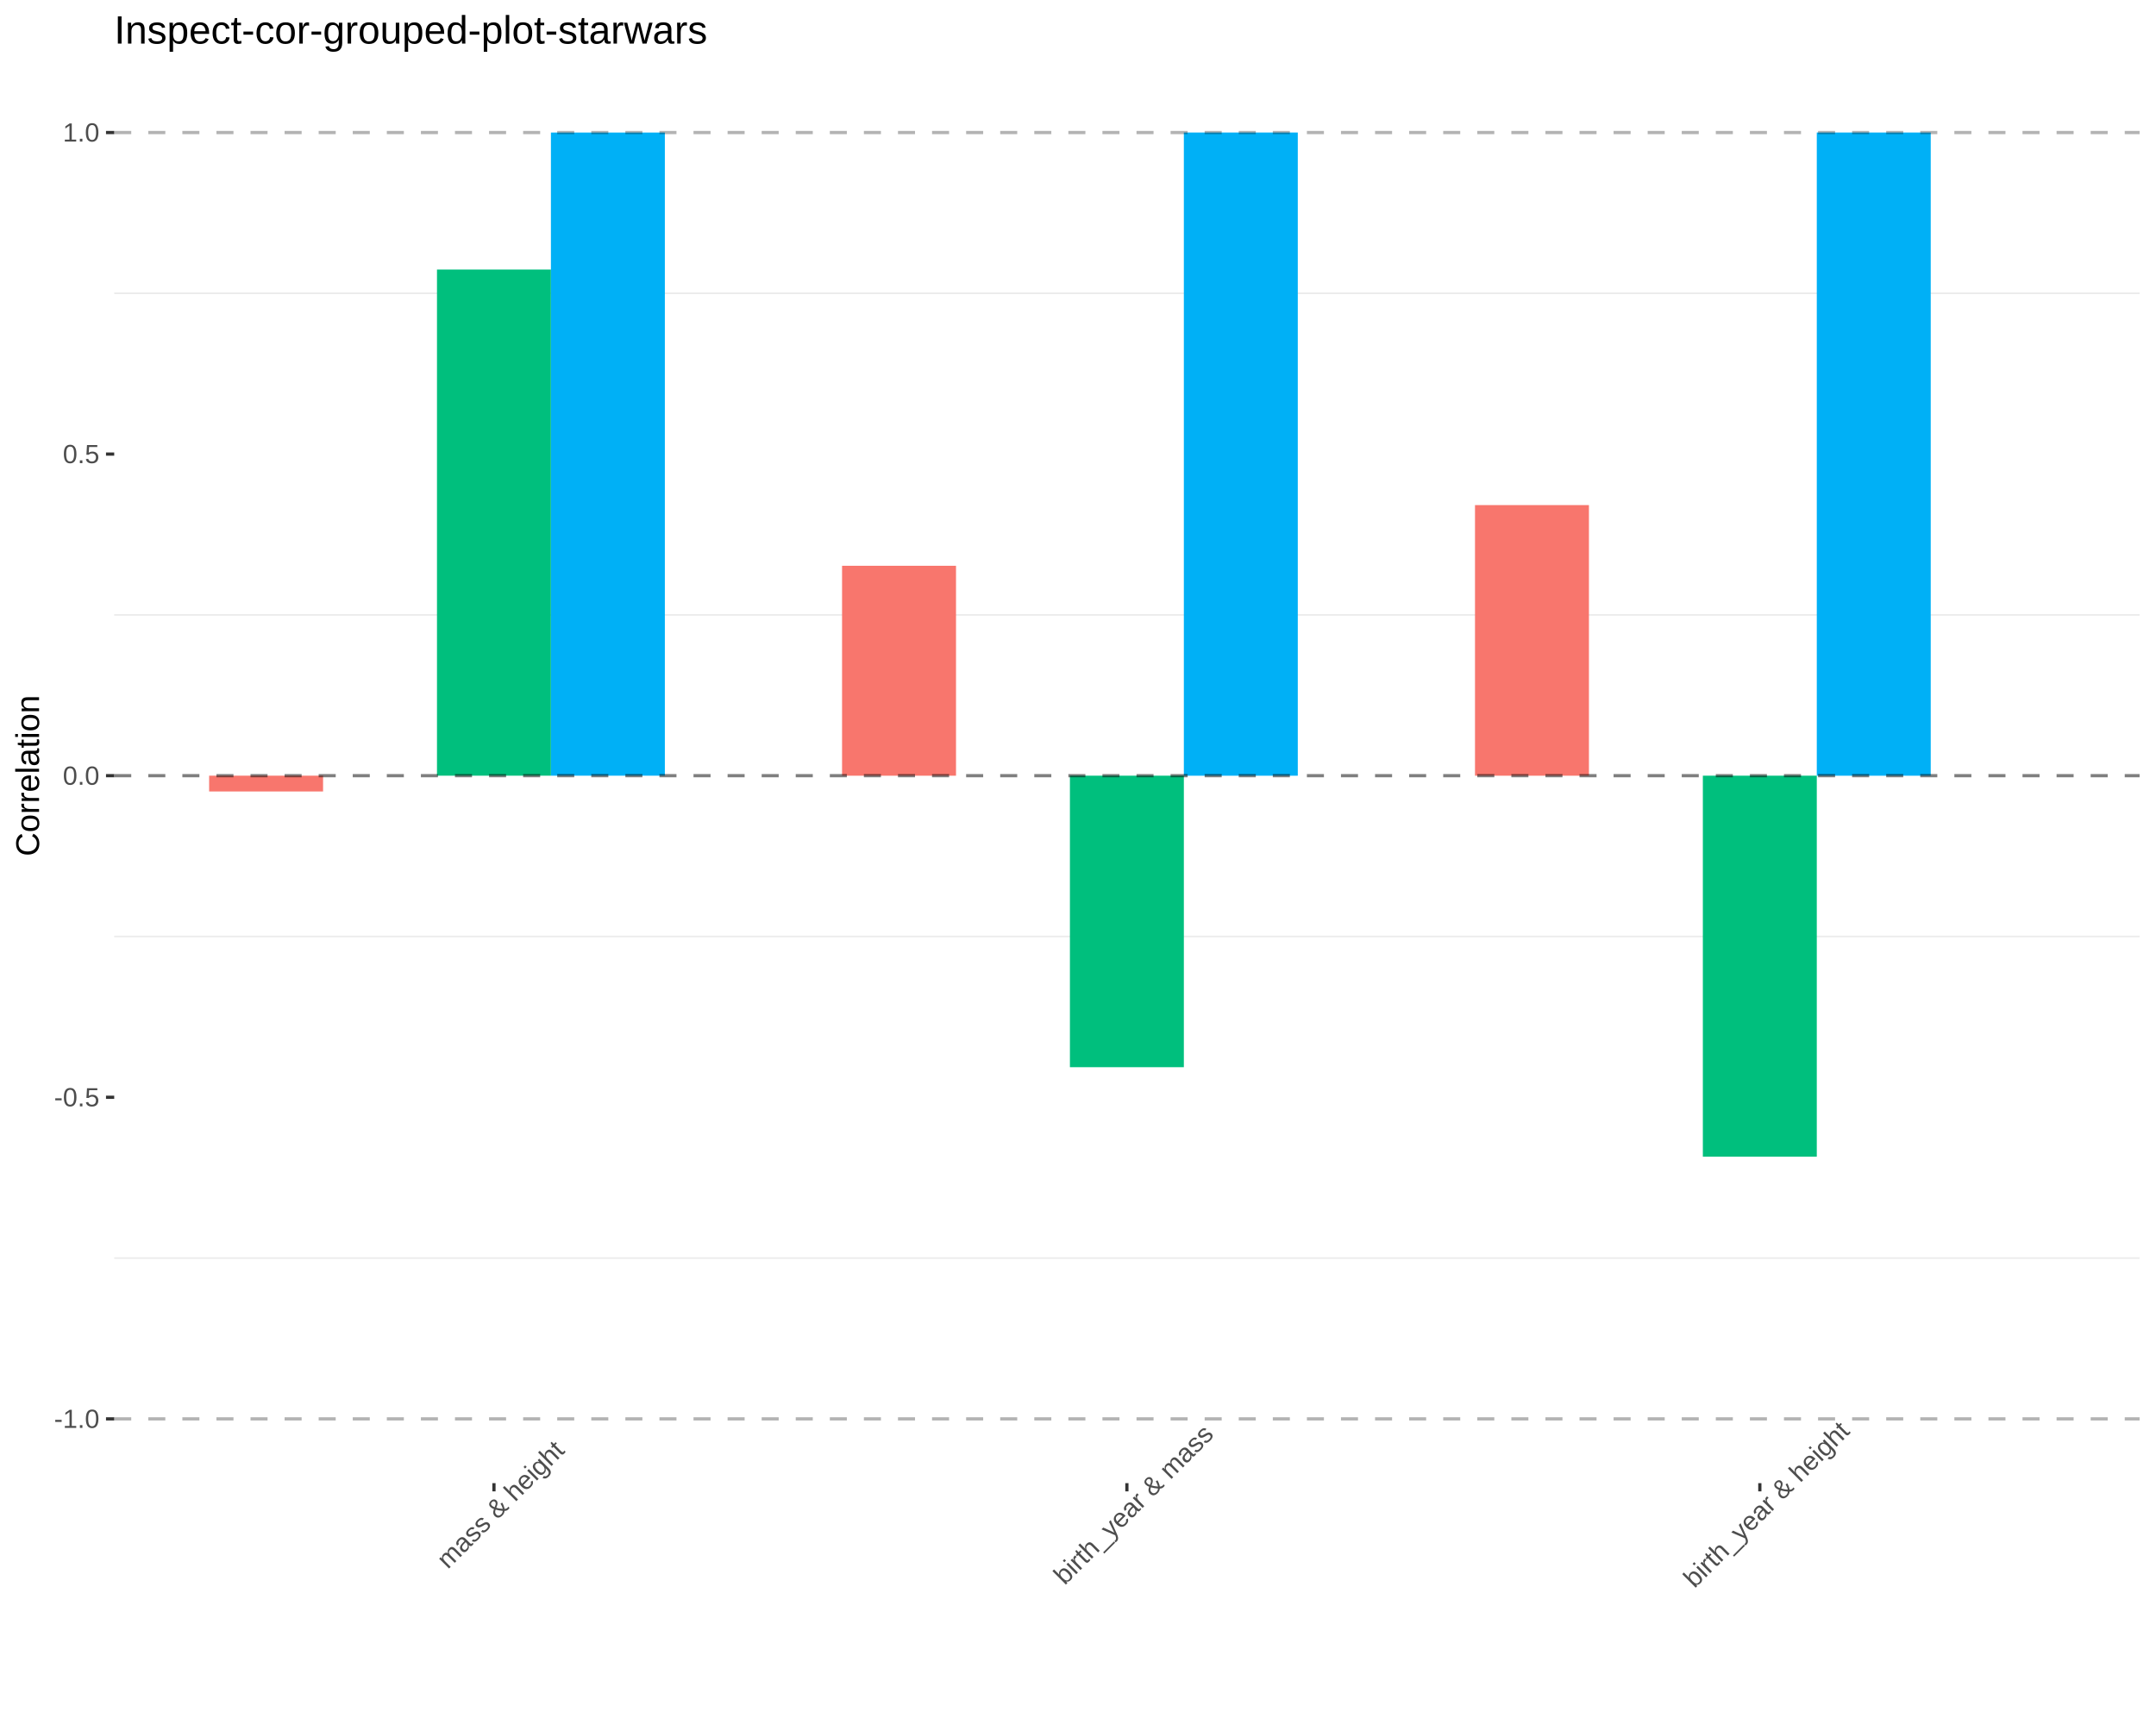
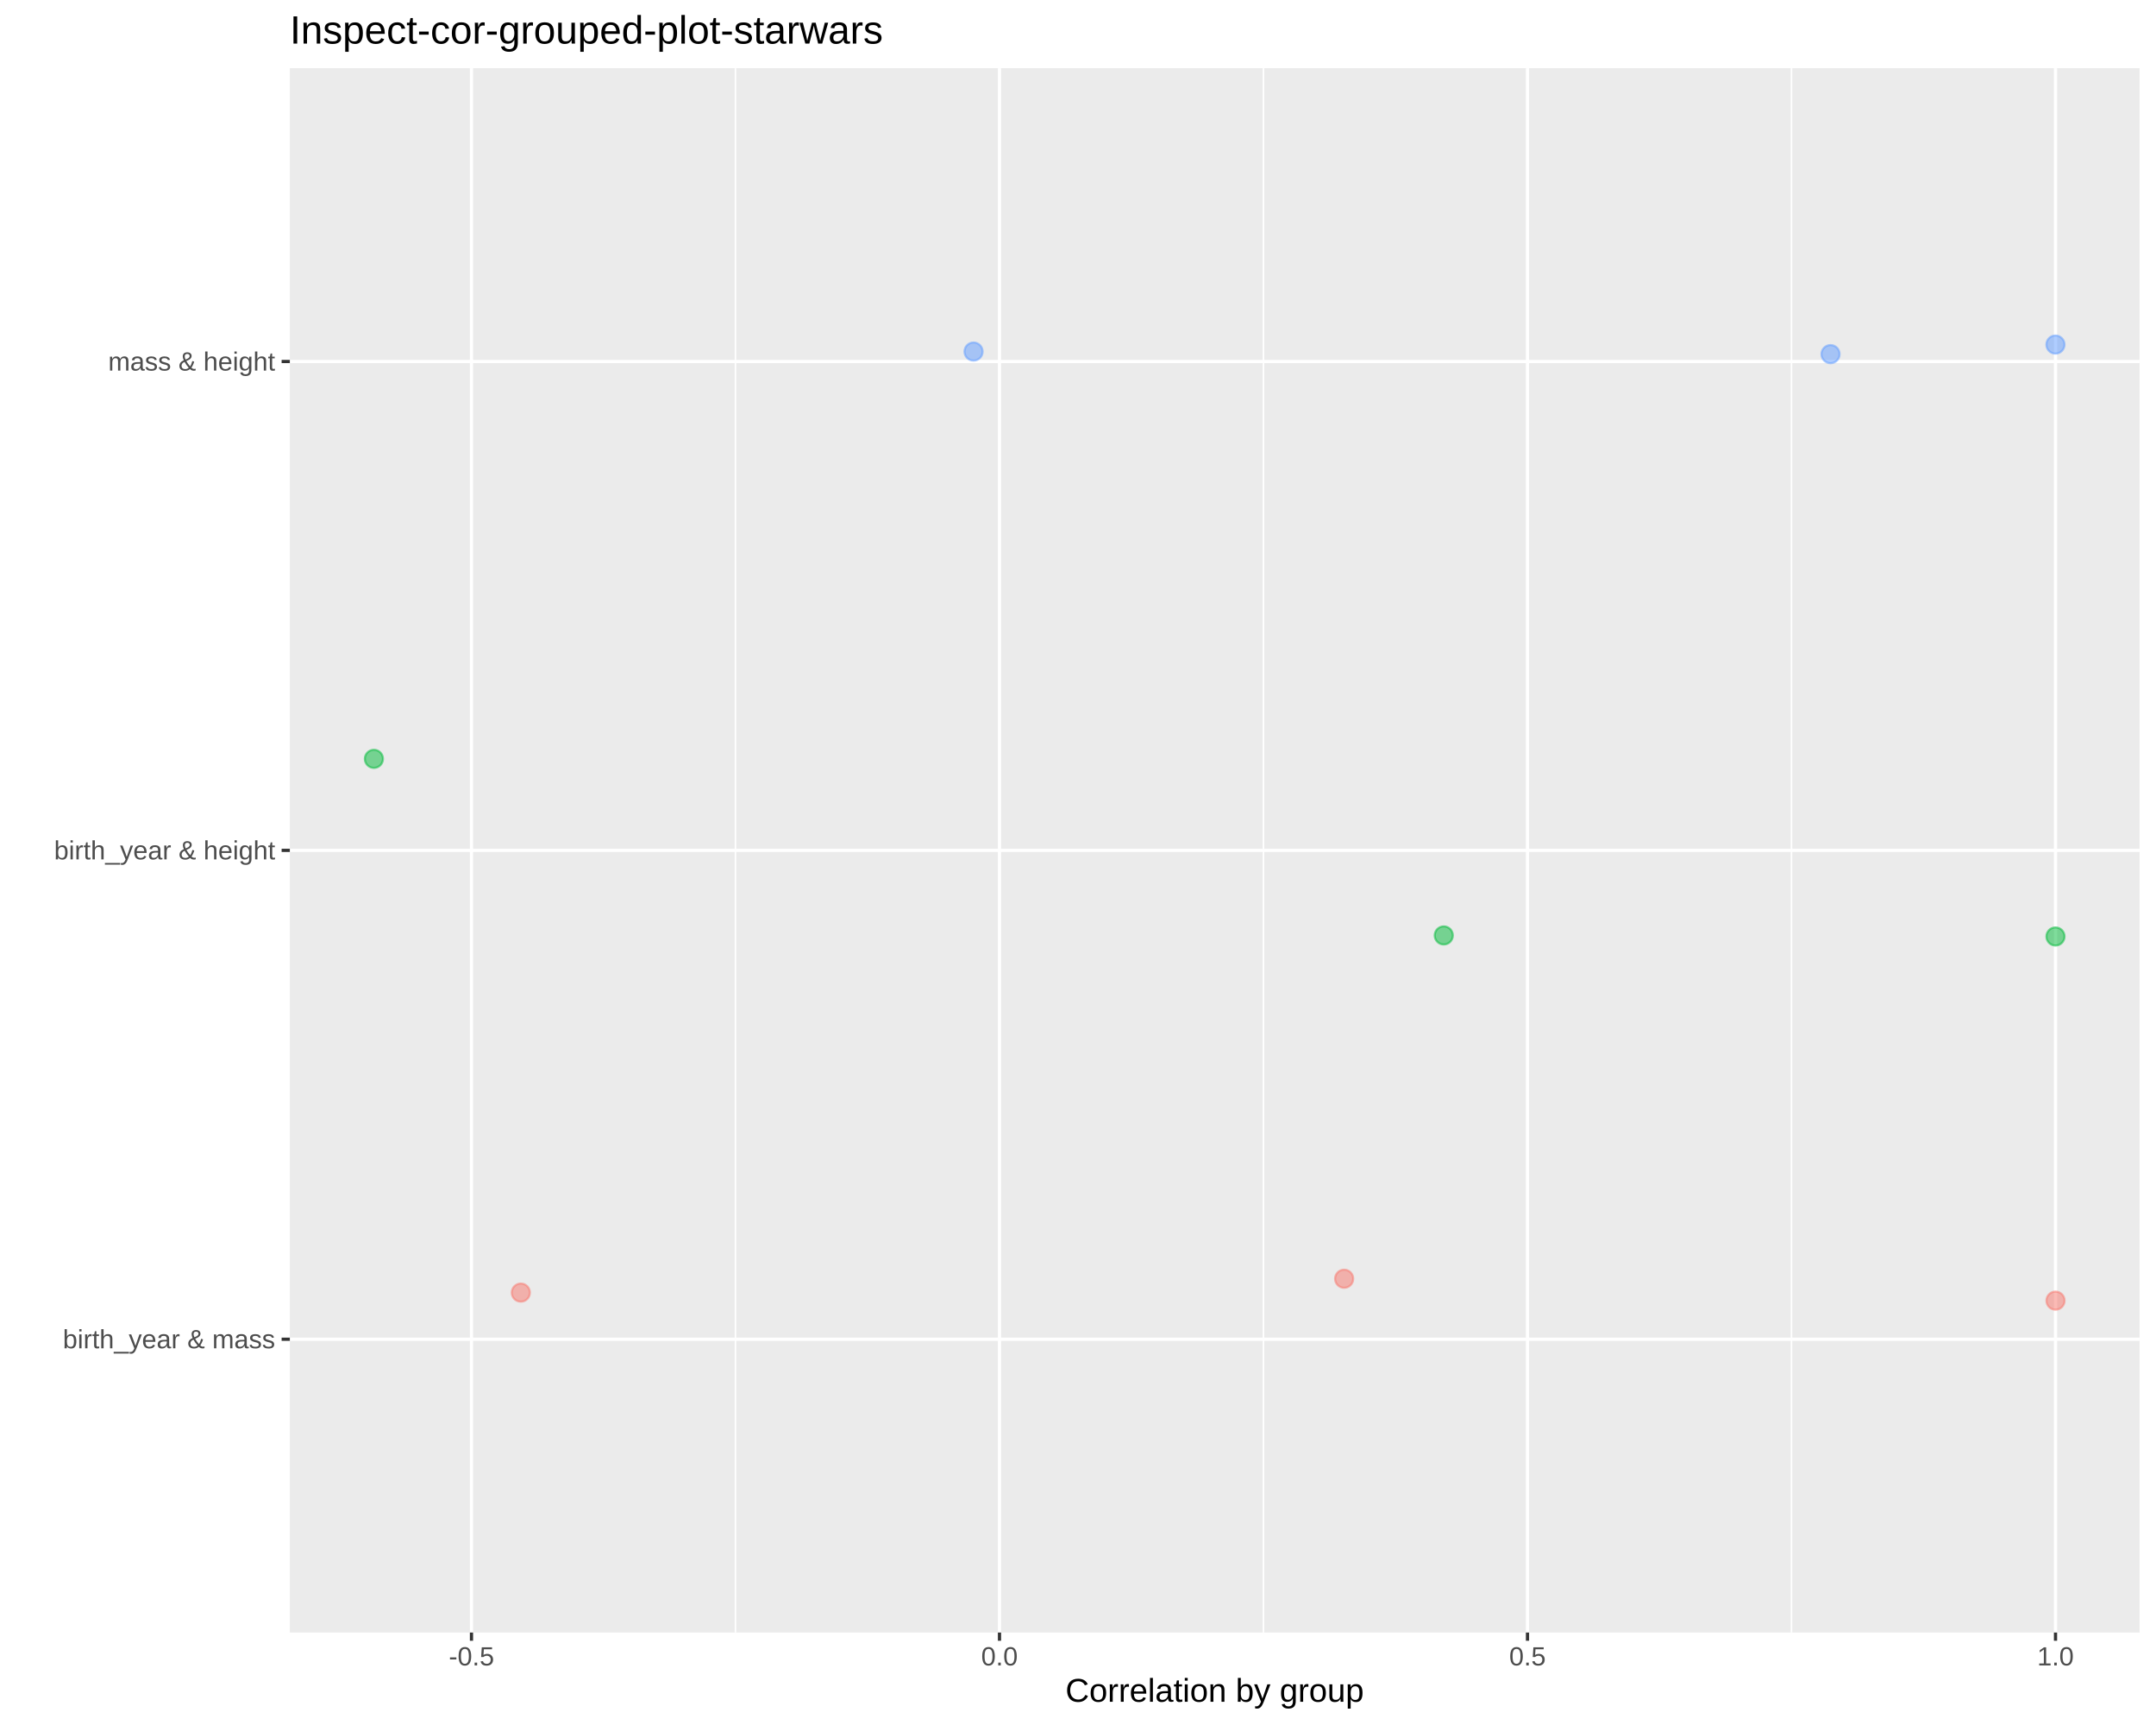
<svg xmlns="http://www.w3.org/2000/svg" viewBox="0 0 720.00 576.00">
  <defs>
    <style type="text/css">
    line, polyline, polygon, path, rect, circle {
      fill: none;
      stroke: #000000;
      stroke-linecap: round;
      stroke-linejoin: round;
      stroke-miterlimit: 10.00;
    }
  </style>
  </defs>
  <rect width="100%" height="100%" style="stroke: none; fill: #FFFFFF;" />
  <rect x="0.00" y="0.00" width="720.00" height="576.00" style="stroke-width: 1.07; stroke: #FFFFFF; fill: #FFFFFF;" />
  <defs>
-     <clipPath id="cpMzguMTR8NzE0LjUyfDQ5NS4yNXwyMi43Nw==">
-       <rect x="38.14" y="22.77" width="676.39" height="472.48" />
+     <clipPath id="cpOTYuNzl8NzE0LjUyfDU0NS4xM3wyMi43Nw==">
+       <rect x="96.79" y="22.77" width="617.73" height="522.36" />
    </clipPath>
  </defs>
-   <rect x="38.14" y="22.77" width="676.39" height="472.48" style="stroke-width: 1.07; stroke: none; fill: #FFFFFF;" clip-path="url(#cpMzguMTR8NzE0LjUyfDQ5NS4yNXwyMi43Nw==)" />
-   <polyline points="38.14,420.09 714.52,420.09 " style="stroke-width: 0.53; stroke: #EBEBEB; stroke-linecap: butt;" clip-path="url(#cpMzguMTR8NzE0LjUyfDQ5NS4yNXwyMi43Nw==)" />
-   <polyline points="38.14,312.70 714.52,312.70 " style="stroke-width: 0.53; stroke: #EBEBEB; stroke-linecap: butt;" clip-path="url(#cpMzguMTR8NzE0LjUyfDQ5NS4yNXwyMi43Nw==)" />
-   <polyline points="38.14,205.32 714.52,205.32 " style="stroke-width: 0.53; stroke: #EBEBEB; stroke-linecap: butt;" clip-path="url(#cpMzguMTR8NzE0LjUyfDQ5NS4yNXwyMi43Nw==)" />
-   <polyline points="38.14,97.94 714.52,97.94 " style="stroke-width: 0.53; stroke: #EBEBEB; stroke-linecap: butt;" clip-path="url(#cpMzguMTR8NzE0LjUyfDQ5NS4yNXwyMi43Nw==)" />
-   <rect x="183.98" y="44.26" width="38.05" height="214.75" style="stroke-width: 1.07; stroke: none; stroke-linecap: square; stroke-linejoin: miter; fill: #00B0F6;" clip-path="url(#cpMzguMTR8NzE0LjUyfDQ5NS4yNXwyMi43Nw==)" />
-   <rect x="145.93" y="90.00" width="38.05" height="169.01" style="stroke-width: 1.07; stroke: none; stroke-linecap: square; stroke-linejoin: miter; fill: #00BF7D;" clip-path="url(#cpMzguMTR8NzE0LjUyfDQ5NS4yNXwyMi43Nw==)" />
-   <rect x="69.84" y="259.01" width="38.05" height="5.27" style="stroke-width: 1.07; stroke: none; stroke-linecap: square; stroke-linejoin: miter; fill: #F8766D;" clip-path="url(#cpMzguMTR8NzE0LjUyfDQ5NS4yNXwyMi43Nw==)" />
-   <rect x="395.35" y="44.25" width="38.05" height="214.77" style="stroke-width: 1.07; stroke: none; stroke-linecap: square; stroke-linejoin: miter; fill: #00B0F6;" clip-path="url(#cpMzguMTR8NzE0LjUyfDQ5NS4yNXwyMi43Nw==)" />
-   <rect x="357.30" y="259.01" width="38.05" height="97.34" style="stroke-width: 1.07; stroke: none; stroke-linecap: square; stroke-linejoin: miter; fill: #00BF7D;" clip-path="url(#cpMzguMTR8NzE0LjUyfDQ5NS4yNXwyMi43Nw==)" />
-   <rect x="281.21" y="188.92" width="38.05" height="70.10" style="stroke-width: 1.07; stroke: none; stroke-linecap: square; stroke-linejoin: miter; fill: #F8766D;" clip-path="url(#cpMzguMTR8NzE0LjUyfDQ5NS4yNXwyMi43Nw==)" />
-   <rect x="606.72" y="44.25" width="38.05" height="214.77" style="stroke-width: 1.07; stroke: none; stroke-linecap: square; stroke-linejoin: miter; fill: #00B0F6;" clip-path="url(#cpMzguMTR8NzE0LjUyfDQ5NS4yNXwyMi43Nw==)" />
-   <rect x="568.67" y="259.01" width="38.05" height="127.22" style="stroke-width: 1.07; stroke: none; stroke-linecap: square; stroke-linejoin: miter; fill: #00BF7D;" clip-path="url(#cpMzguMTR8NzE0LjUyfDQ5NS4yNXwyMi43Nw==)" />
-   <rect x="492.58" y="168.66" width="38.05" height="90.36" style="stroke-width: 1.07; stroke: none; stroke-linecap: square; stroke-linejoin: miter; fill: #F8766D;" clip-path="url(#cpMzguMTR8NzE0LjUyfDQ5NS4yNXwyMi43Nw==)" />
-   <line x1="38.14" y1="259.01" x2="714.52" y2="259.01" style="stroke-width: 1.07; stroke: #000000; stroke-opacity: 0.50; stroke-dasharray: 5.69,5.69; stroke-linecap: butt;" clip-path="url(#cpMzguMTR8NzE0LjUyfDQ5NS4yNXwyMi43Nw==)" />
-   <line x1="38.14" y1="44.25" x2="714.52" y2="44.25" style="stroke-width: 1.07; stroke: #000000; stroke-opacity: 0.30; stroke-dasharray: 5.69,5.69; stroke-linecap: butt;" clip-path="url(#cpMzguMTR8NzE0LjUyfDQ5NS4yNXwyMi43Nw==)" />
-   <line x1="38.14" y1="473.78" x2="714.52" y2="473.78" style="stroke-width: 1.07; stroke: #000000; stroke-opacity: 0.30; stroke-dasharray: 5.69,5.69; stroke-linecap: butt;" clip-path="url(#cpMzguMTR8NzE0LjUyfDQ5NS4yNXwyMi43Nw==)" />
+   <rect x="96.79" y="22.77" width="617.73" height="522.36" style="stroke-width: 1.07; stroke: none; fill: #EBEBEB;" clip-path="url(#cpOTYuNzl8NzE0LjUyfDU0NS4xM3wyMi43Nw==)" />
+   <polyline points="245.61,545.13 245.61,22.77 " style="stroke-width: 0.53; stroke: #FFFFFF; stroke-linecap: butt;" clip-path="url(#cpOTYuNzl8NzE0LjUyfDU0NS4xM3wyMi43Nw==)" />
+   <polyline points="421.94,545.13 421.94,22.77 " style="stroke-width: 0.53; stroke: #FFFFFF; stroke-linecap: butt;" clip-path="url(#cpOTYuNzl8NzE0LjUyfDU0NS4xM3wyMi43Nw==)" />
+   <polyline points="598.27,545.13 598.27,22.77 " style="stroke-width: 0.53; stroke: #FFFFFF; stroke-linecap: butt;" clip-path="url(#cpOTYuNzl8NzE0LjUyfDU0NS4xM3wyMi43Nw==)" />
+   <polyline points="96.79,447.19 714.52,447.19 " style="stroke-width: 1.07; stroke: #FFFFFF; stroke-linecap: butt;" clip-path="url(#cpOTYuNzl8NzE0LjUyfDU0NS4xM3wyMi43Nw==)" />
+   <polyline points="96.79,283.95 714.52,283.95 " style="stroke-width: 1.07; stroke: #FFFFFF; stroke-linecap: butt;" clip-path="url(#cpOTYuNzl8NzE0LjUyfDU0NS4xM3wyMi43Nw==)" />
+   <polyline points="96.79,120.71 714.52,120.71 " style="stroke-width: 1.07; stroke: #FFFFFF; stroke-linecap: butt;" clip-path="url(#cpOTYuNzl8NzE0LjUyfDU0NS4xM3wyMi43Nw==)" />
+   <polyline points="157.45,545.13 157.45,22.77 " style="stroke-width: 1.07; stroke: #FFFFFF; stroke-linecap: butt;" clip-path="url(#cpOTYuNzl8NzE0LjUyfDU0NS4xM3wyMi43Nw==)" />
+   <polyline points="333.78,545.13 333.78,22.77 " style="stroke-width: 1.07; stroke: #FFFFFF; stroke-linecap: butt;" clip-path="url(#cpOTYuNzl8NzE0LjUyfDU0NS4xM3wyMi43Nw==)" />
+   <polyline points="510.11,545.13 510.11,22.77 " style="stroke-width: 1.07; stroke: #FFFFFF; stroke-linecap: butt;" clip-path="url(#cpOTYuNzl8NzE0LjUyfDU0NS4xM3wyMi43Nw==)" />
+   <polyline points="686.44,545.13 686.44,22.77 " style="stroke-width: 1.07; stroke: #FFFFFF; stroke-linecap: butt;" clip-path="url(#cpOTYuNzl8NzE0LjUyfDU0NS4xM3wyMi43Nw==)" />
+   <circle cx="448.88" cy="426.99" r="2.27pt" style="stroke-width: 0.71; stroke: #F8766D; stroke-opacity: 0.50; fill: #F8766D; fill-opacity: 0.50;" clip-path="url(#cpOTYuNzl8NzE0LjUyfDU0NS4xM3wyMi43Nw==)" />
+   <circle cx="173.93" cy="431.62" r="2.27pt" style="stroke-width: 0.71; stroke: #F8766D; stroke-opacity: 0.50; fill: #F8766D; fill-opacity: 0.50;" clip-path="url(#cpOTYuNzl8NzE0LjUyfDU0NS4xM3wyMi43Nw==)" />
+   <circle cx="686.44" cy="434.30" r="2.27pt" style="stroke-width: 0.71; stroke: #F8766D; stroke-opacity: 0.50; fill: #F8766D; fill-opacity: 0.50;" clip-path="url(#cpOTYuNzl8NzE0LjUyfDU0NS4xM3wyMi43Nw==)" />
+   <circle cx="482.15" cy="312.35" r="2.27pt" style="stroke-width: 0.71; stroke: #00BA38; stroke-opacity: 0.50; fill: #00BA38; fill-opacity: 0.50;" clip-path="url(#cpOTYuNzl8NzE0LjUyfDU0NS4xM3wyMi43Nw==)" />
+   <circle cx="124.87" cy="253.39" r="2.27pt" style="stroke-width: 0.71; stroke: #00BA38; stroke-opacity: 0.50; fill: #00BA38; fill-opacity: 0.50;" clip-path="url(#cpOTYuNzl8NzE0LjUyfDU0NS4xM3wyMi43Nw==)" />
+   <circle cx="686.43" cy="312.70" r="2.27pt" style="stroke-width: 0.71; stroke: #00BA38; stroke-opacity: 0.50; fill: #00BA38; fill-opacity: 0.50;" clip-path="url(#cpOTYuNzl8NzE0LjUyfDU0NS4xM3wyMi43Nw==)" />
+   <circle cx="325.12" cy="117.39" r="2.27pt" style="stroke-width: 0.71; stroke: #619CFF; stroke-opacity: 0.50; fill: #619CFF; fill-opacity: 0.50;" clip-path="url(#cpOTYuNzl8NzE0LjUyfDU0NS4xM3wyMi43Nw==)" />
+   <circle cx="611.31" cy="118.25" r="2.27pt" style="stroke-width: 0.71; stroke: #619CFF; stroke-opacity: 0.50; fill: #619CFF; fill-opacity: 0.50;" clip-path="url(#cpOTYuNzl8NzE0LjUyfDU0NS4xM3wyMi43Nw==)" />
+   <circle cx="686.42" cy="115.06" r="2.27pt" style="stroke-width: 0.71; stroke: #619CFF; stroke-opacity: 0.50; fill: #619CFF; fill-opacity: 0.50;" clip-path="url(#cpOTYuNzl8NzE0LjUyfDU0NS4xM3wyMi43Nw==)" />
  <defs>
    <clipPath id="cpMC4wMHw3MjAuMDB8NTc2LjAwfDAuMDA=">
      <rect x="0.00" y="0.00" width="720.00" height="576.00" />
    </clipPath>
  </defs>
  <g clip-path="url(#cpMC4wMHw3MjAuMDB8NTc2LjAwfDAuMDA=)">
-     <text x="18.06" y="476.80" style="font-size: 8.80px; fill: #4D4D4D; font-family: Liberation Sans;" textLength="15.14px" lengthAdjust="spacingAndGlyphs">-1.0</text>
+     <text x="20.98" y="450.21" style="font-size: 8.80px; fill: #4D4D4D; font-family: Liberation Sans;" textLength="70.88px" lengthAdjust="spacingAndGlyphs">birth_year &amp; mass</text>
  </g>
  <g clip-path="url(#cpMC4wMHw3MjAuMDB8NTc2LjAwfDAuMDA=)">
-     <text x="18.06" y="369.42" style="font-size: 8.80px; fill: #4D4D4D; font-family: Liberation Sans;" textLength="15.14px" lengthAdjust="spacingAndGlyphs">-0.5</text>
+     <text x="18.06" y="286.97" style="font-size: 8.80px; fill: #4D4D4D; font-family: Liberation Sans;" textLength="73.80px" lengthAdjust="spacingAndGlyphs">birth_year &amp; height</text>
  </g>
  <g clip-path="url(#cpMC4wMHw3MjAuMDB8NTc2LjAwfDAuMDA=)">
-     <text x="20.98" y="262.04" style="font-size: 8.80px; fill: #4D4D4D; font-family: Liberation Sans;" textLength="12.22px" lengthAdjust="spacingAndGlyphs">0.0</text>
+     <text x="36.13" y="123.74" style="font-size: 8.80px; fill: #4D4D4D; font-family: Liberation Sans;" textLength="55.73px" lengthAdjust="spacingAndGlyphs">mass &amp; height</text>
+   </g>
+   <polyline points="94.05,447.19 96.79,447.19 " style="stroke-width: 1.07; stroke: #333333; stroke-linecap: butt;" clip-path="url(#cpMC4wMHw3MjAuMDB8NTc2LjAwfDAuMDA=)" />
+   <polyline points="94.05,283.95 96.79,283.95 " style="stroke-width: 1.07; stroke: #333333; stroke-linecap: butt;" clip-path="url(#cpMC4wMHw3MjAuMDB8NTc2LjAwfDAuMDA=)" />
+   <polyline points="94.05,120.71 96.79,120.71 " style="stroke-width: 1.07; stroke: #333333; stroke-linecap: butt;" clip-path="url(#cpMC4wMHw3MjAuMDB8NTc2LjAwfDAuMDA=)" />
+   <polyline points="157.45,547.87 157.45,545.13 " style="stroke-width: 1.07; stroke: #333333; stroke-linecap: butt;" clip-path="url(#cpMC4wMHw3MjAuMDB8NTc2LjAwfDAuMDA=)" />
+   <polyline points="333.78,547.87 333.78,545.13 " style="stroke-width: 1.07; stroke: #333333; stroke-linecap: butt;" clip-path="url(#cpMC4wMHw3MjAuMDB8NTc2LjAwfDAuMDA=)" />
+   <polyline points="510.11,547.87 510.11,545.13 " style="stroke-width: 1.07; stroke: #333333; stroke-linecap: butt;" clip-path="url(#cpMC4wMHw3MjAuMDB8NTc2LjAwfDAuMDA=)" />
+   <polyline points="686.44,547.87 686.44,545.13 " style="stroke-width: 1.07; stroke: #333333; stroke-linecap: butt;" clip-path="url(#cpMC4wMHw3MjAuMDB8NTc2LjAwfDAuMDA=)" />
+   <g clip-path="url(#cpMC4wMHw3MjAuMDB8NTc2LjAwfDAuMDA=)">
+     <text x="149.88" y="556.11" style="font-size: 8.80px; fill: #4D4D4D; font-family: Liberation Sans;" textLength="15.14px" lengthAdjust="spacingAndGlyphs">-0.5</text>
  </g>
  <g clip-path="url(#cpMC4wMHw3MjAuMDB8NTc2LjAwfDAuMDA=)">
-     <text x="20.98" y="154.65" style="font-size: 8.80px; fill: #4D4D4D; font-family: Liberation Sans;" textLength="12.22px" lengthAdjust="spacingAndGlyphs">0.5</text>
+     <text x="327.67" y="556.11" style="font-size: 8.80px; fill: #4D4D4D; font-family: Liberation Sans;" textLength="12.22px" lengthAdjust="spacingAndGlyphs">0.0</text>
  </g>
  <g clip-path="url(#cpMC4wMHw3MjAuMDB8NTc2LjAwfDAuMDA=)">
-     <text x="20.98" y="47.27" style="font-size: 8.80px; fill: #4D4D4D; font-family: Liberation Sans;" textLength="12.22px" lengthAdjust="spacingAndGlyphs">1.0</text>
-   </g>
-   <polyline points="35.40,473.78 38.14,473.78 " style="stroke-width: 1.07; stroke: #333333; stroke-linecap: butt;" clip-path="url(#cpMC4wMHw3MjAuMDB8NTc2LjAwfDAuMDA=)" />
-   <polyline points="35.40,366.40 38.14,366.40 " style="stroke-width: 1.07; stroke: #333333; stroke-linecap: butt;" clip-path="url(#cpMC4wMHw3MjAuMDB8NTc2LjAwfDAuMDA=)" />
-   <polyline points="35.40,259.01 38.14,259.01 " style="stroke-width: 1.07; stroke: #333333; stroke-linecap: butt;" clip-path="url(#cpMC4wMHw3MjAuMDB8NTc2LjAwfDAuMDA=)" />
-   <polyline points="35.40,151.63 38.14,151.63 " style="stroke-width: 1.07; stroke: #333333; stroke-linecap: butt;" clip-path="url(#cpMC4wMHw3MjAuMDB8NTc2LjAwfDAuMDA=)" />
-   <polyline points="35.40,44.25 38.14,44.25 " style="stroke-width: 1.07; stroke: #333333; stroke-linecap: butt;" clip-path="url(#cpMC4wMHw3MjAuMDB8NTc2LjAwfDAuMDA=)" />
-   <polyline points="164.96,497.99 164.96,495.25 " style="stroke-width: 1.07; stroke: #333333; stroke-linecap: butt;" clip-path="url(#cpMC4wMHw3MjAuMDB8NTc2LjAwfDAuMDA=)" />
-   <polyline points="376.33,497.99 376.33,495.25 " style="stroke-width: 1.07; stroke: #333333; stroke-linecap: butt;" clip-path="url(#cpMC4wMHw3MjAuMDB8NTc2LjAwfDAuMDA=)" />
-   <polyline points="587.70,497.99 587.70,495.25 " style="stroke-width: 1.07; stroke: #333333; stroke-linecap: butt;" clip-path="url(#cpMC4wMHw3MjAuMDB8NTc2LjAwfDAuMDA=)" />
-   <g clip-path="url(#cpMC4wMHw3MjAuMDB8NTc2LjAwfDAuMDA=)">
-     <text transform="translate(149.53,524.17) rotate(-45)" style="font-size: 8.80px; fill: #4D4D4D; font-family: Liberation Sans;" textLength="55.73px" lengthAdjust="spacingAndGlyphs">mass &amp; height</text>
+     <text x="504.00" y="556.11" style="font-size: 8.80px; fill: #4D4D4D; font-family: Liberation Sans;" textLength="12.22px" lengthAdjust="spacingAndGlyphs">0.5</text>
  </g>
  <g clip-path="url(#cpMC4wMHw3MjAuMDB8NTc2LjAwfDAuMDA=)">
-     <text transform="translate(355.55,529.52) rotate(-45)" style="font-size: 8.80px; fill: #4D4D4D; font-family: Liberation Sans;" textLength="70.88px" lengthAdjust="spacingAndGlyphs">birth_year &amp; mass</text>
+     <text x="680.33" y="556.11" style="font-size: 8.80px; fill: #4D4D4D; font-family: Liberation Sans;" textLength="12.22px" lengthAdjust="spacingAndGlyphs">1.0</text>
  </g>
  <g clip-path="url(#cpMC4wMHw3MjAuMDB8NTc2LjAwfDAuMDA=)">
-     <text transform="translate(565.88,530.55) rotate(-45)" style="font-size: 8.80px; fill: #4D4D4D; font-family: Liberation Sans;" textLength="73.80px" lengthAdjust="spacingAndGlyphs">birth_year &amp; height</text>
+     <text x="355.80" y="568.24" style="font-size: 11.00px; font-family: Liberation Sans;" textLength="99.72px" lengthAdjust="spacingAndGlyphs">Correlation by group</text>
  </g>
  <g clip-path="url(#cpMC4wMHw3MjAuMDB8NTc2LjAwfDAuMDA=)">
-     <text transform="translate(13.04,285.92) rotate(-90)" style="font-size: 11.00px; font-family: Liberation Sans;" textLength="53.81px" lengthAdjust="spacingAndGlyphs">Correlation</text>
-   </g>
-   <g clip-path="url(#cpMC4wMHw3MjAuMDB8NTc2LjAwfDAuMDA=)">
-     <text x="38.14" y="14.56" style="font-size: 13.20px; font-family: Liberation Sans;" textLength="197.78px" lengthAdjust="spacingAndGlyphs">Inspect-cor-grouped-plot-starwars</text>
+     <text x="96.79" y="14.56" style="font-size: 13.20px; font-family: Liberation Sans;" textLength="197.78px" lengthAdjust="spacingAndGlyphs">Inspect-cor-grouped-plot-starwars</text>
  </g>
</svg>
